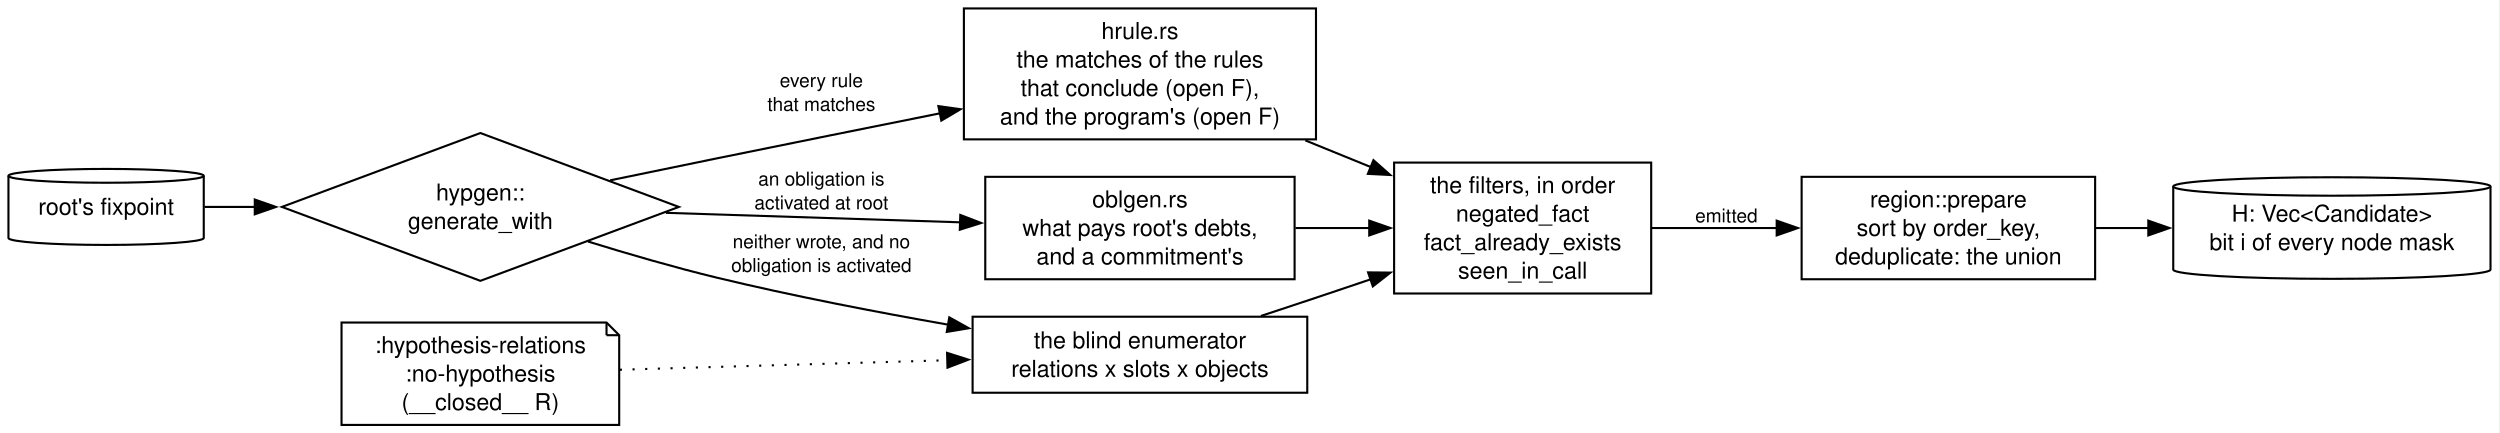
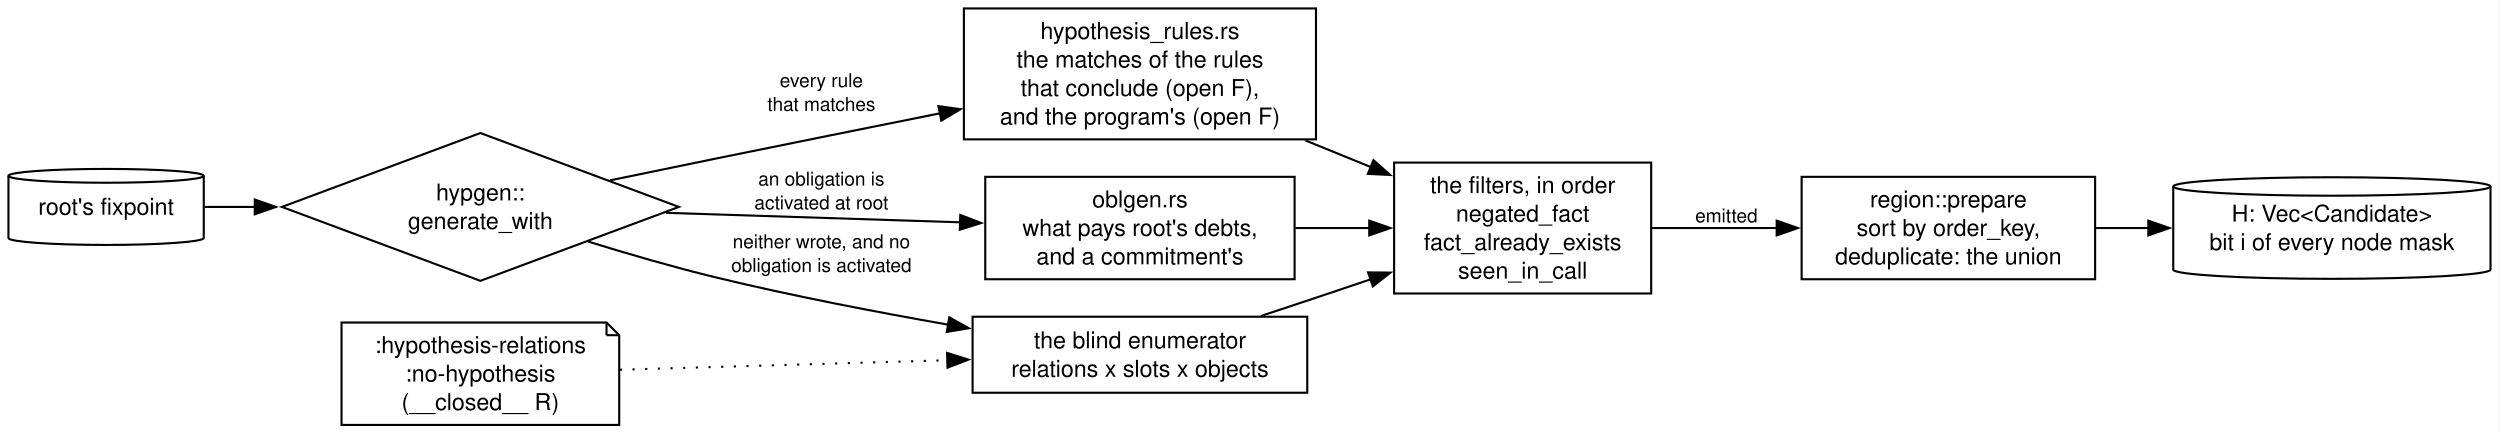
<svg xmlns="http://www.w3.org/2000/svg" width="1184pt" height="205pt" viewBox="0.00 0.00 1184.00 205.00">
  <g id="graph0" class="graph" transform="scale(1 1) rotate(0) translate(4 201.25)">
    <polygon fill="white" stroke="none" points="-4,4 -4,-201.25 1179.5,-201.25 1179.5,4 -4,4" />
    <g id="node1" class="node">
      <path fill="none" stroke="black" d="M92.5,-117.98C92.5,-119.78 71.77,-121.25 46.25,-121.25 20.73,-121.25 0,-119.78 0,-117.98 0,-117.98 0,-88.52 0,-88.52 0,-86.72 20.73,-85.25 46.25,-85.25 71.77,-85.25 92.5,-86.72 92.5,-88.52 92.5,-88.52 92.5,-117.98 92.5,-117.98" />
      <path fill="none" stroke="black" d="M92.5,-117.98C92.5,-116.17 71.77,-114.7 46.25,-114.7 20.73,-114.7 0,-116.17 0,-117.98" />
      <text xml:space="preserve" text-anchor="middle" x="46.25" y="-99.55" font-family="Helvetica,sans-Serif" font-size="11.00">root's fixpoint</text>
    </g>
    <g id="node2" class="node">
      <polygon fill="none" stroke="black" points="223.5,-138.25 129.5,-103.25 223.5,-68.25 317.5,-103.25 223.5,-138.25" />
      <text xml:space="preserve" text-anchor="middle" x="223.5" y="-106.3" font-family="Helvetica,sans-Serif" font-size="11.00">hypgen::</text>
      <text xml:space="preserve" text-anchor="middle" x="223.5" y="-92.8" font-family="Helvetica,sans-Serif" font-size="11.00">generate_with</text>
    </g>
    <g id="edge1" class="edge">
      <path fill="none" stroke="black" d="M92.84,-103.25C100.37,-103.25 108.44,-103.25 116.74,-103.25" />
      <polygon fill="black" stroke="black" points="116.66,-106.75 126.66,-103.25 116.66,-99.75 116.66,-106.75" />
    </g>
    <g id="node3" class="node">
      <polygon fill="none" stroke="black" points="619.25,-197.25 452.5,-197.25 452.5,-135.25 619.25,-135.25 619.25,-197.25" />
-       <text xml:space="preserve" text-anchor="middle" x="535.88" y="-182.8" font-family="Helvetica,sans-Serif" font-size="11.00">hrule.rs</text>
+       <text xml:space="preserve" text-anchor="middle" x="535.88" y="-182.8" font-family="Helvetica,sans-Serif" font-size="11.00">hypothesis_rules.rs</text>
      <text xml:space="preserve" text-anchor="middle" x="535.88" y="-169.3" font-family="Helvetica,sans-Serif" font-size="11.00">the matches of the rules</text>
      <text xml:space="preserve" text-anchor="middle" x="535.88" y="-155.8" font-family="Helvetica,sans-Serif" font-size="11.00">that conclude (open F),</text>
      <text xml:space="preserve" text-anchor="middle" x="535.88" y="-142.3" font-family="Helvetica,sans-Serif" font-size="11.00">and the program's (open F)</text>
    </g>
    <g id="edge2" class="edge">
      <path fill="none" stroke="black" d="M284.97,-115.85C301.37,-119.25 319.11,-122.91 335.5,-126.25 370,-133.28 407.87,-140.91 441.26,-147.6" />
      <polygon fill="black" stroke="black" points="440.42,-151 450.92,-149.53 441.8,-144.13 440.42,-151" />
      <text xml:space="preserve" text-anchor="middle" x="385" y="-160.01" font-family="Helvetica,sans-Serif" font-size="9.00">every rule</text>
      <text xml:space="preserve" text-anchor="middle" x="385" y="-148.76" font-family="Helvetica,sans-Serif" font-size="9.00">that matches</text>
    </g>
    <g id="node4" class="node">
      <polygon fill="none" stroke="black" points="609.12,-117.5 462.62,-117.5 462.62,-69 609.12,-69 609.12,-117.5" />
      <text xml:space="preserve" text-anchor="middle" x="535.88" y="-103.05" font-family="Helvetica,sans-Serif" font-size="11.00">oblgen.rs</text>
      <text xml:space="preserve" text-anchor="middle" x="535.88" y="-89.55" font-family="Helvetica,sans-Serif" font-size="11.00">what pays root's debts,</text>
      <text xml:space="preserve" text-anchor="middle" x="535.88" y="-76.05" font-family="Helvetica,sans-Serif" font-size="11.00">and a commitment's</text>
    </g>
    <g id="edge3" class="edge">
      <path fill="none" stroke="black" d="M311.37,-100.45C354.99,-99.05 407.62,-97.35 450.84,-95.96" />
      <polygon fill="black" stroke="black" points="450.8,-99.46 460.68,-95.64 450.57,-92.46 450.8,-99.46" />
      <text xml:space="preserve" text-anchor="middle" x="385" y="-113.39" font-family="Helvetica,sans-Serif" font-size="9.00">an obligation is</text>
      <text xml:space="preserve" text-anchor="middle" x="385" y="-102.14" font-family="Helvetica,sans-Serif" font-size="9.00">activated at root</text>
    </g>
    <g id="node5" class="node">
      <polygon fill="none" stroke="black" points="615.12,-51.25 456.62,-51.25 456.62,-15.25 615.12,-15.25 615.12,-51.25" />
      <text xml:space="preserve" text-anchor="middle" x="535.88" y="-36.3" font-family="Helvetica,sans-Serif" font-size="11.00">the blind enumerator</text>
      <text xml:space="preserve" text-anchor="middle" x="535.88" y="-22.8" font-family="Helvetica,sans-Serif" font-size="11.00">relations x slots x objects</text>
    </g>
    <g id="edge4" class="edge">
      <path fill="none" stroke="black" d="M274.46,-86.87C293.44,-80.99 315.35,-74.62 335.5,-69.75 371.15,-61.14 410.82,-53.49 445.32,-47.44" />
      <polygon fill="black" stroke="black" points="445.58,-50.95 454.84,-45.8 444.39,-44.05 445.58,-50.95" />
      <text xml:space="preserve" text-anchor="middle" x="385" y="-83.7" font-family="Helvetica,sans-Serif" font-size="9.00">neither wrote, and no</text>
      <text xml:space="preserve" text-anchor="middle" x="385" y="-72.45" font-family="Helvetica,sans-Serif" font-size="9.00">obligation is activated</text>
    </g>
    <g id="node7" class="node">
      <polygon fill="none" stroke="black" points="778,-124.25 656.25,-124.25 656.25,-62.25 778,-62.25 778,-124.25" />
      <text xml:space="preserve" text-anchor="middle" x="717.12" y="-109.8" font-family="Helvetica,sans-Serif" font-size="11.00">the filters, in order</text>
      <text xml:space="preserve" text-anchor="middle" x="717.12" y="-96.3" font-family="Helvetica,sans-Serif" font-size="11.00">negated_fact</text>
      <text xml:space="preserve" text-anchor="middle" x="717.12" y="-82.8" font-family="Helvetica,sans-Serif" font-size="11.00">fact_already_exists</text>
      <text xml:space="preserve" text-anchor="middle" x="717.12" y="-69.3" font-family="Helvetica,sans-Serif" font-size="11.00">seen_in_call</text>
    </g>
    <g id="edge6" class="edge">
      <path fill="none" stroke="black" d="M614.19,-134.76C624.53,-130.55 635.09,-126.25 645.31,-122.09" />
      <polygon fill="black" stroke="black" points="646.47,-125.4 654.41,-118.38 643.83,-118.91 646.47,-125.4" />
    </g>
    <g id="edge7" class="edge">
      <path fill="none" stroke="black" d="M609.52,-93.25C621.1,-93.25 633.06,-93.25 644.61,-93.25" />
      <polygon fill="black" stroke="black" points="644.47,-96.75 654.47,-93.25 644.47,-89.75 644.47,-96.75" />
    </g>
    <g id="edge8" class="edge">
      <path fill="none" stroke="black" d="M593.18,-51.61C601.91,-54.48 610.83,-57.44 619.25,-60.25 627.7,-63.07 636.55,-66.05 645.32,-69.03" />
      <polygon fill="black" stroke="black" points="643.93,-72.25 654.52,-72.15 646.18,-65.62 643.93,-72.25" />
    </g>
    <g id="node6" class="node">
      <polygon fill="none" stroke="black" points="283.25,-48.5 157.75,-48.5 157.75,0 289.25,0 289.25,-42.5 283.25,-48.5" />
      <polyline fill="none" stroke="black" points="283.25,-48.5 283.25,-42.5" />
      <polyline fill="none" stroke="black" points="289.25,-42.5 283.25,-42.5" />
      <text xml:space="preserve" text-anchor="middle" x="223.5" y="-34.05" font-family="Helvetica,sans-Serif" font-size="11.00">:hypothesis-relations</text>
      <text xml:space="preserve" text-anchor="middle" x="223.5" y="-20.55" font-family="Helvetica,sans-Serif" font-size="11.00">:no-hypothesis</text>
      <text xml:space="preserve" text-anchor="middle" x="223.5" y="-7.05" font-family="Helvetica,sans-Serif" font-size="11.00">(__closed__ R)</text>
    </g>
    <g id="edge5" class="edge">
      <path fill="none" stroke="black" stroke-dasharray="1,5" d="M289.56,-26.14C334.59,-27.44 395.09,-29.2 444.75,-30.64" />
      <polygon fill="black" stroke="black" points="444.53,-34.13 454.63,-30.92 444.73,-27.13 444.53,-34.13" />
    </g>
    <g id="node8" class="node">
      <polygon fill="none" stroke="black" points="988.25,-117.5 849.25,-117.5 849.25,-69 988.25,-69 988.25,-117.5" />
      <text xml:space="preserve" text-anchor="middle" x="918.75" y="-103.05" font-family="Helvetica,sans-Serif" font-size="11.00">region::prepare</text>
      <text xml:space="preserve" text-anchor="middle" x="918.75" y="-89.55" font-family="Helvetica,sans-Serif" font-size="11.00">sort by order_key,</text>
      <text xml:space="preserve" text-anchor="middle" x="918.75" y="-76.05" font-family="Helvetica,sans-Serif" font-size="11.00">deduplicate: the union</text>
    </g>
    <g id="edge9" class="edge">
      <path fill="none" stroke="black" d="M778.29,-93.25C796.91,-93.25 817.72,-93.25 837.47,-93.25" />
      <polygon fill="black" stroke="black" points="837.44,-96.75 847.44,-93.25 837.44,-89.75 837.44,-96.75" />
      <text xml:space="preserve" text-anchor="middle" x="813.62" y="-95.95" font-family="Helvetica,sans-Serif" font-size="9.00">emitted</text>
    </g>
    <g id="node9" class="node">
      <path fill="none" stroke="black" d="M1175.5,-112.94C1175.5,-115.35 1141.83,-117.31 1100.38,-117.31 1058.92,-117.31 1025.25,-115.35 1025.25,-112.94 1025.25,-112.94 1025.25,-73.56 1025.25,-73.56 1025.25,-71.15 1058.92,-69.19 1100.38,-69.19 1141.83,-69.19 1175.5,-71.15 1175.5,-73.56 1175.5,-73.56 1175.5,-112.94 1175.5,-112.94" />
      <path fill="none" stroke="black" d="M1175.5,-112.94C1175.5,-110.52 1141.83,-108.56 1100.38,-108.56 1058.92,-108.56 1025.25,-110.52 1025.25,-112.94" />
      <text xml:space="preserve" text-anchor="middle" x="1100.38" y="-96.3" font-family="Helvetica,sans-Serif" font-size="11.00">H: Vec&lt;Candidate&gt;</text>
      <text xml:space="preserve" text-anchor="middle" x="1100.38" y="-82.8" font-family="Helvetica,sans-Serif" font-size="11.00">bit i of every node mask</text>
    </g>
    <g id="edge10" class="edge">
      <path fill="none" stroke="black" d="M988.68,-93.25C996.85,-93.25 1005.25,-93.25 1013.61,-93.25" />
      <polygon fill="black" stroke="black" points="1013.44,-96.75 1023.44,-93.25 1013.44,-89.75 1013.44,-96.75" />
    </g>
  </g>
</svg>
